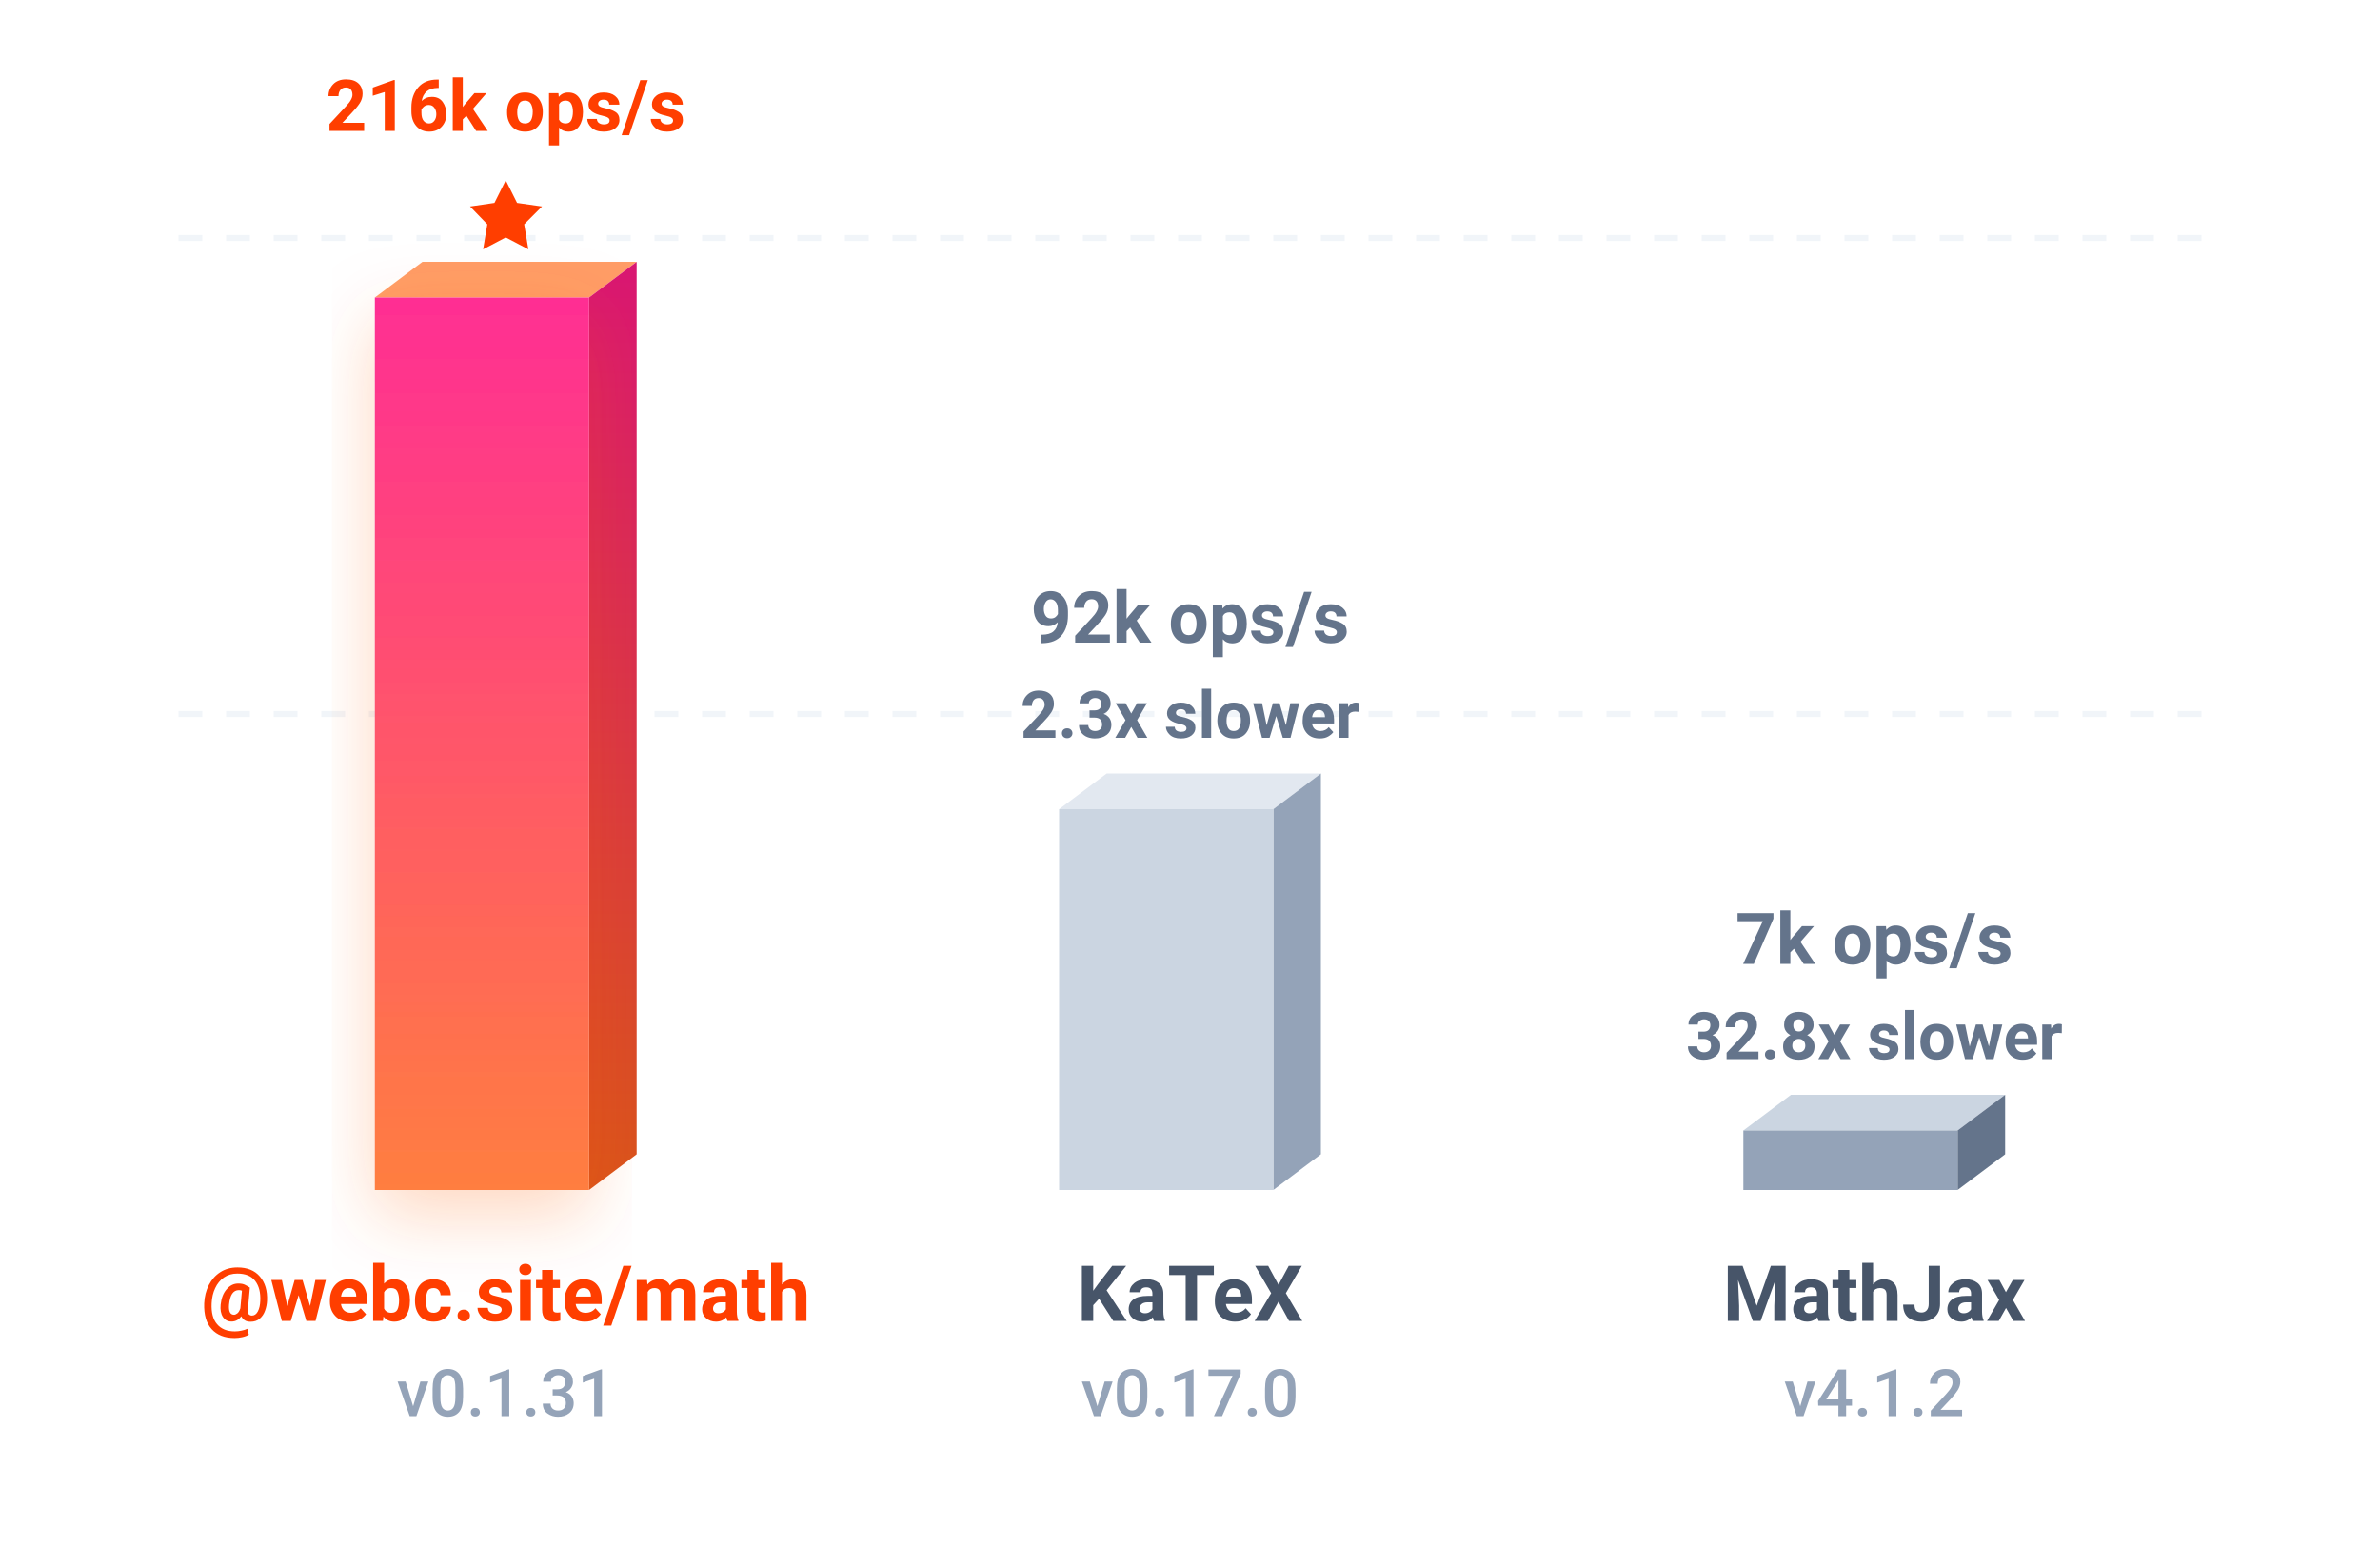
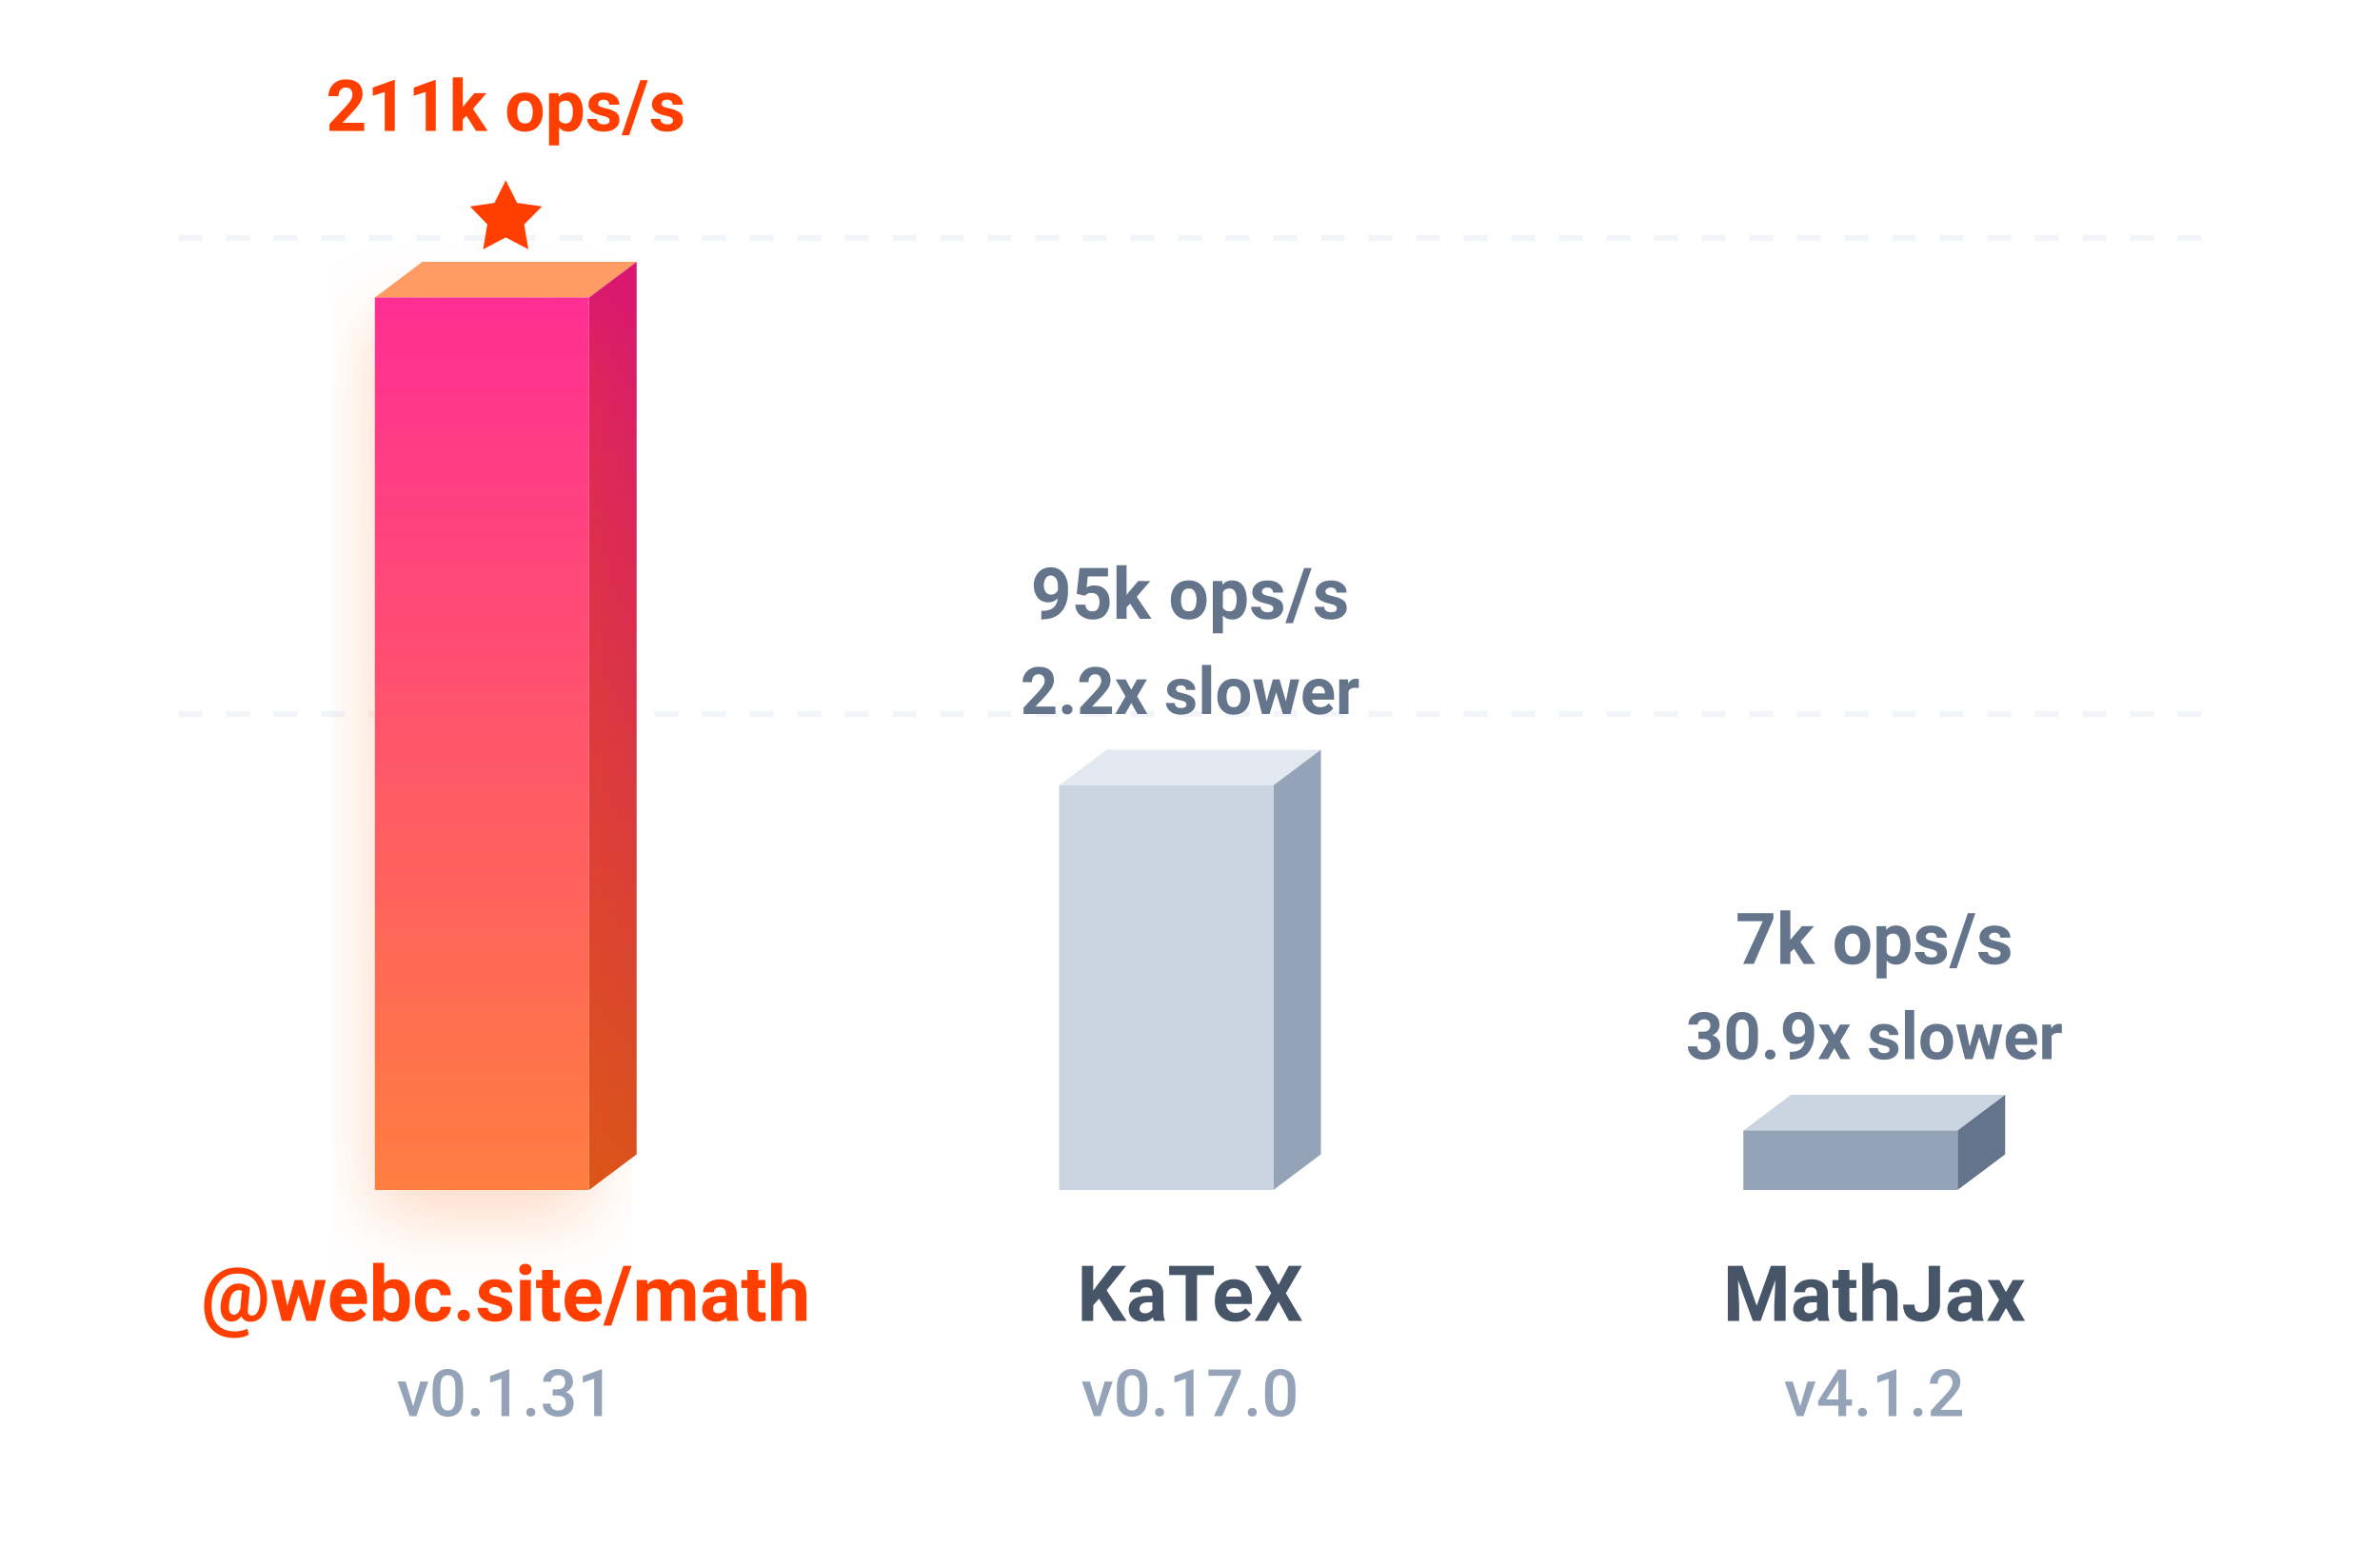
<svg xmlns="http://www.w3.org/2000/svg" viewBox="0 0 400 260">
  <defs>
    <linearGradient id="b" x1="0%" x2="0%" y1="100%" y2="0%">
      <stop offset="0%" stop-color="#ff7e40" />
      <stop offset="100%" stop-color="#ff2e93" />
    </linearGradient>
    <linearGradient id="a" x1="0%" x2="0%" y1="100%" y2="0%">
      <stop offset="0%" stop-color="#d9541a" />
      <stop offset="100%" stop-color="#d91672" />
    </linearGradient>
    <filter id="c" width="140%" height="140%" x="-20%" y="-20%">
      <feDropShadow dx="0" dy="4" flood-color="#ff5e00" flood-opacity=".25" stdDeviation="6" />
    </filter>
  </defs>
  <path stroke="#f1f5f9" stroke-dasharray="4,4" d="M30 40h340M30 120h340" />
  <path fill="#ff9d66" d="m63 50 8-6h36l-8 6z" />
  <path fill="url(#a)" d="m99 50 8-6v150l-8 6z" />
  <path fill="url(#b)" d="M63 50h36v150H63z" filter="url(#c)" />
  <path fill="#ff3e00" d="m85 30.3 1.9 3.8 4.2.6-3 3 .7 4.2-3.8-2-3.8 2 .7-4.2-2.9-3 4.1-.6Z" />
-   <text x="85" y="22" fill="#ff3e00" font-family="-apple-system, BlinkMacSystemFont, 'Segoe UI', Roboto, sans-serif" font-size="12" font-weight="700" text-anchor="middle">216k ops/s</text>
+   <text x="85" y="22" fill="#ff3e00" font-family="-apple-system, BlinkMacSystemFont, 'Segoe UI', Roboto, sans-serif" font-size="12" font-weight="700" text-anchor="middle">211k ops/s</text>
  <text x="85" y="222" fill="#ff3e00" font-family="-apple-system, BlinkMacSystemFont, 'Segoe UI', Roboto, sans-serif" font-size="13" font-weight="700" text-anchor="middle">@webc.site/math</text>
  <text x="85" y="238" fill="#94a3b8" font-family="-apple-system, BlinkMacSystemFont, 'Segoe UI', Roboto, sans-serif" font-size="11" font-weight="500" text-anchor="middle">v0.1.31</text>
-   <path fill="#e2e8f0" d="m178 136 8-6h36l-8 6z" />
-   <path fill="#94a3b8" d="m214 136 8-6v64l-8 6z" />
-   <path fill="#cbd5e1" d="M178 136h36v64h-36z" />
-   <text x="200" y="124" fill="#64748b" font-family="-apple-system, BlinkMacSystemFont, 'Segoe UI', Roboto, sans-serif" font-size="11" font-weight="700" text-anchor="middle">2.3x slower</text>
-   <text x="200" y="108" fill="#64748b" font-family="-apple-system, BlinkMacSystemFont, 'Segoe UI', Roboto, sans-serif" font-size="12" font-weight="600" text-anchor="middle">92k ops/s</text>
+   <path fill="#e2e8f0" d="m178 132 8-6h36l-8 6z" />
+   <path fill="#94a3b8" d="m214 132 8-6v68l-8 6z" />
+   <path fill="#cbd5e1" d="M178 132h36v68h-36z" />
+   <text x="200" y="120" fill="#64748b" font-family="-apple-system, BlinkMacSystemFont, 'Segoe UI', Roboto, sans-serif" font-size="11" font-weight="700" text-anchor="middle">2.2x slower</text>
+   <text x="200" y="104" fill="#64748b" font-family="-apple-system, BlinkMacSystemFont, 'Segoe UI', Roboto, sans-serif" font-size="12" font-weight="600" text-anchor="middle">95k ops/s</text>
  <text x="200" y="222" fill="#475569" font-family="-apple-system, BlinkMacSystemFont, 'Segoe UI', Roboto, sans-serif" font-size="13" font-weight="600" text-anchor="middle">KaTeX</text>
  <text x="200" y="238" fill="#94a3b8" font-family="-apple-system, BlinkMacSystemFont, 'Segoe UI', Roboto, sans-serif" font-size="11" font-weight="500" text-anchor="middle">v0.17.0</text>
  <path fill="#cbd5e1" d="m293 190 8-6h36l-8 6z" />
  <path fill="#64748b" d="m329 190 8-6v10l-8 6z" />
  <path fill="#94a3b8" d="M293 190h36v10h-36z" />
-   <text x="315" y="178" fill="#64748b" font-family="-apple-system, BlinkMacSystemFont, 'Segoe UI', Roboto, sans-serif" font-size="11" font-weight="700" text-anchor="middle">32.8x slower</text>
+   <text x="315" y="178" fill="#64748b" font-family="-apple-system, BlinkMacSystemFont, 'Segoe UI', Roboto, sans-serif" font-size="11" font-weight="700" text-anchor="middle">30.9x slower</text>
  <text x="315" y="162" fill="#64748b" font-family="-apple-system, BlinkMacSystemFont, 'Segoe UI', Roboto, sans-serif" font-size="12" font-weight="600" text-anchor="middle">7k ops/s</text>
  <text x="315" y="222" fill="#475569" font-family="-apple-system, BlinkMacSystemFont, 'Segoe UI', Roboto, sans-serif" font-size="13" font-weight="600" text-anchor="middle">MathJax</text>
  <text x="315" y="238" fill="#94a3b8" font-family="-apple-system, BlinkMacSystemFont, 'Segoe UI', Roboto, sans-serif" font-size="11" font-weight="500" text-anchor="middle">v4.1.2</text>
</svg>
